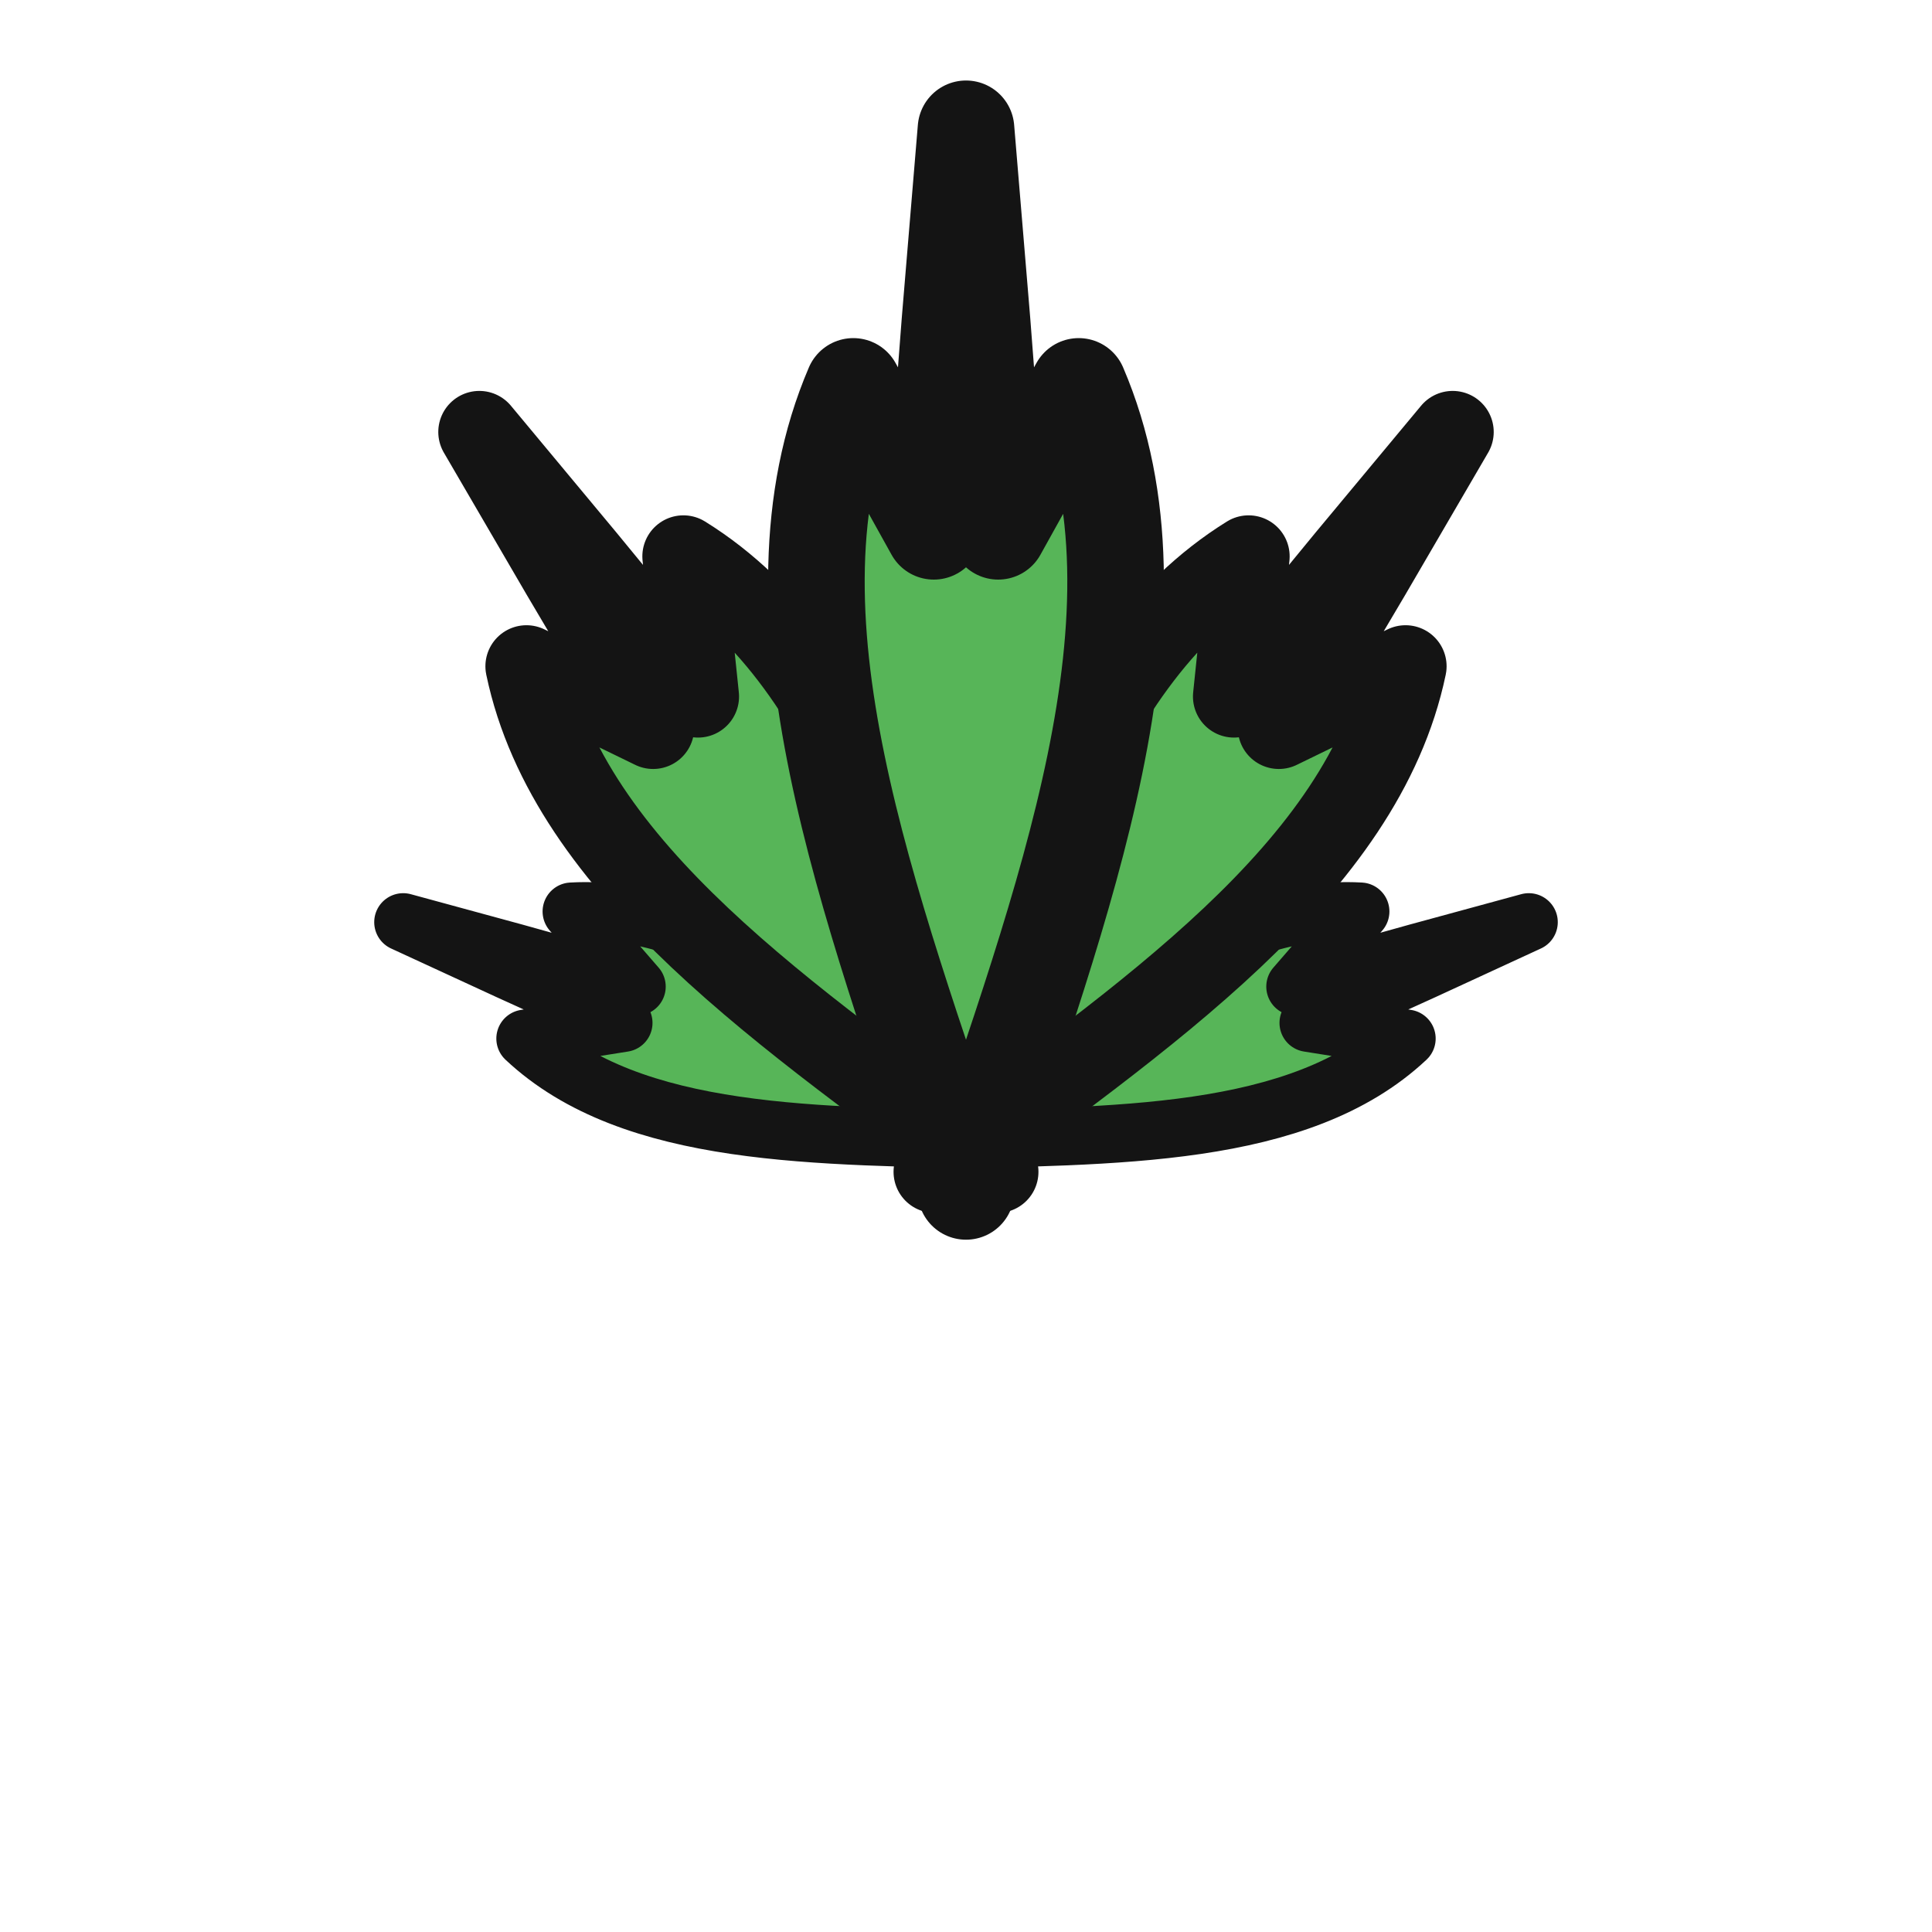
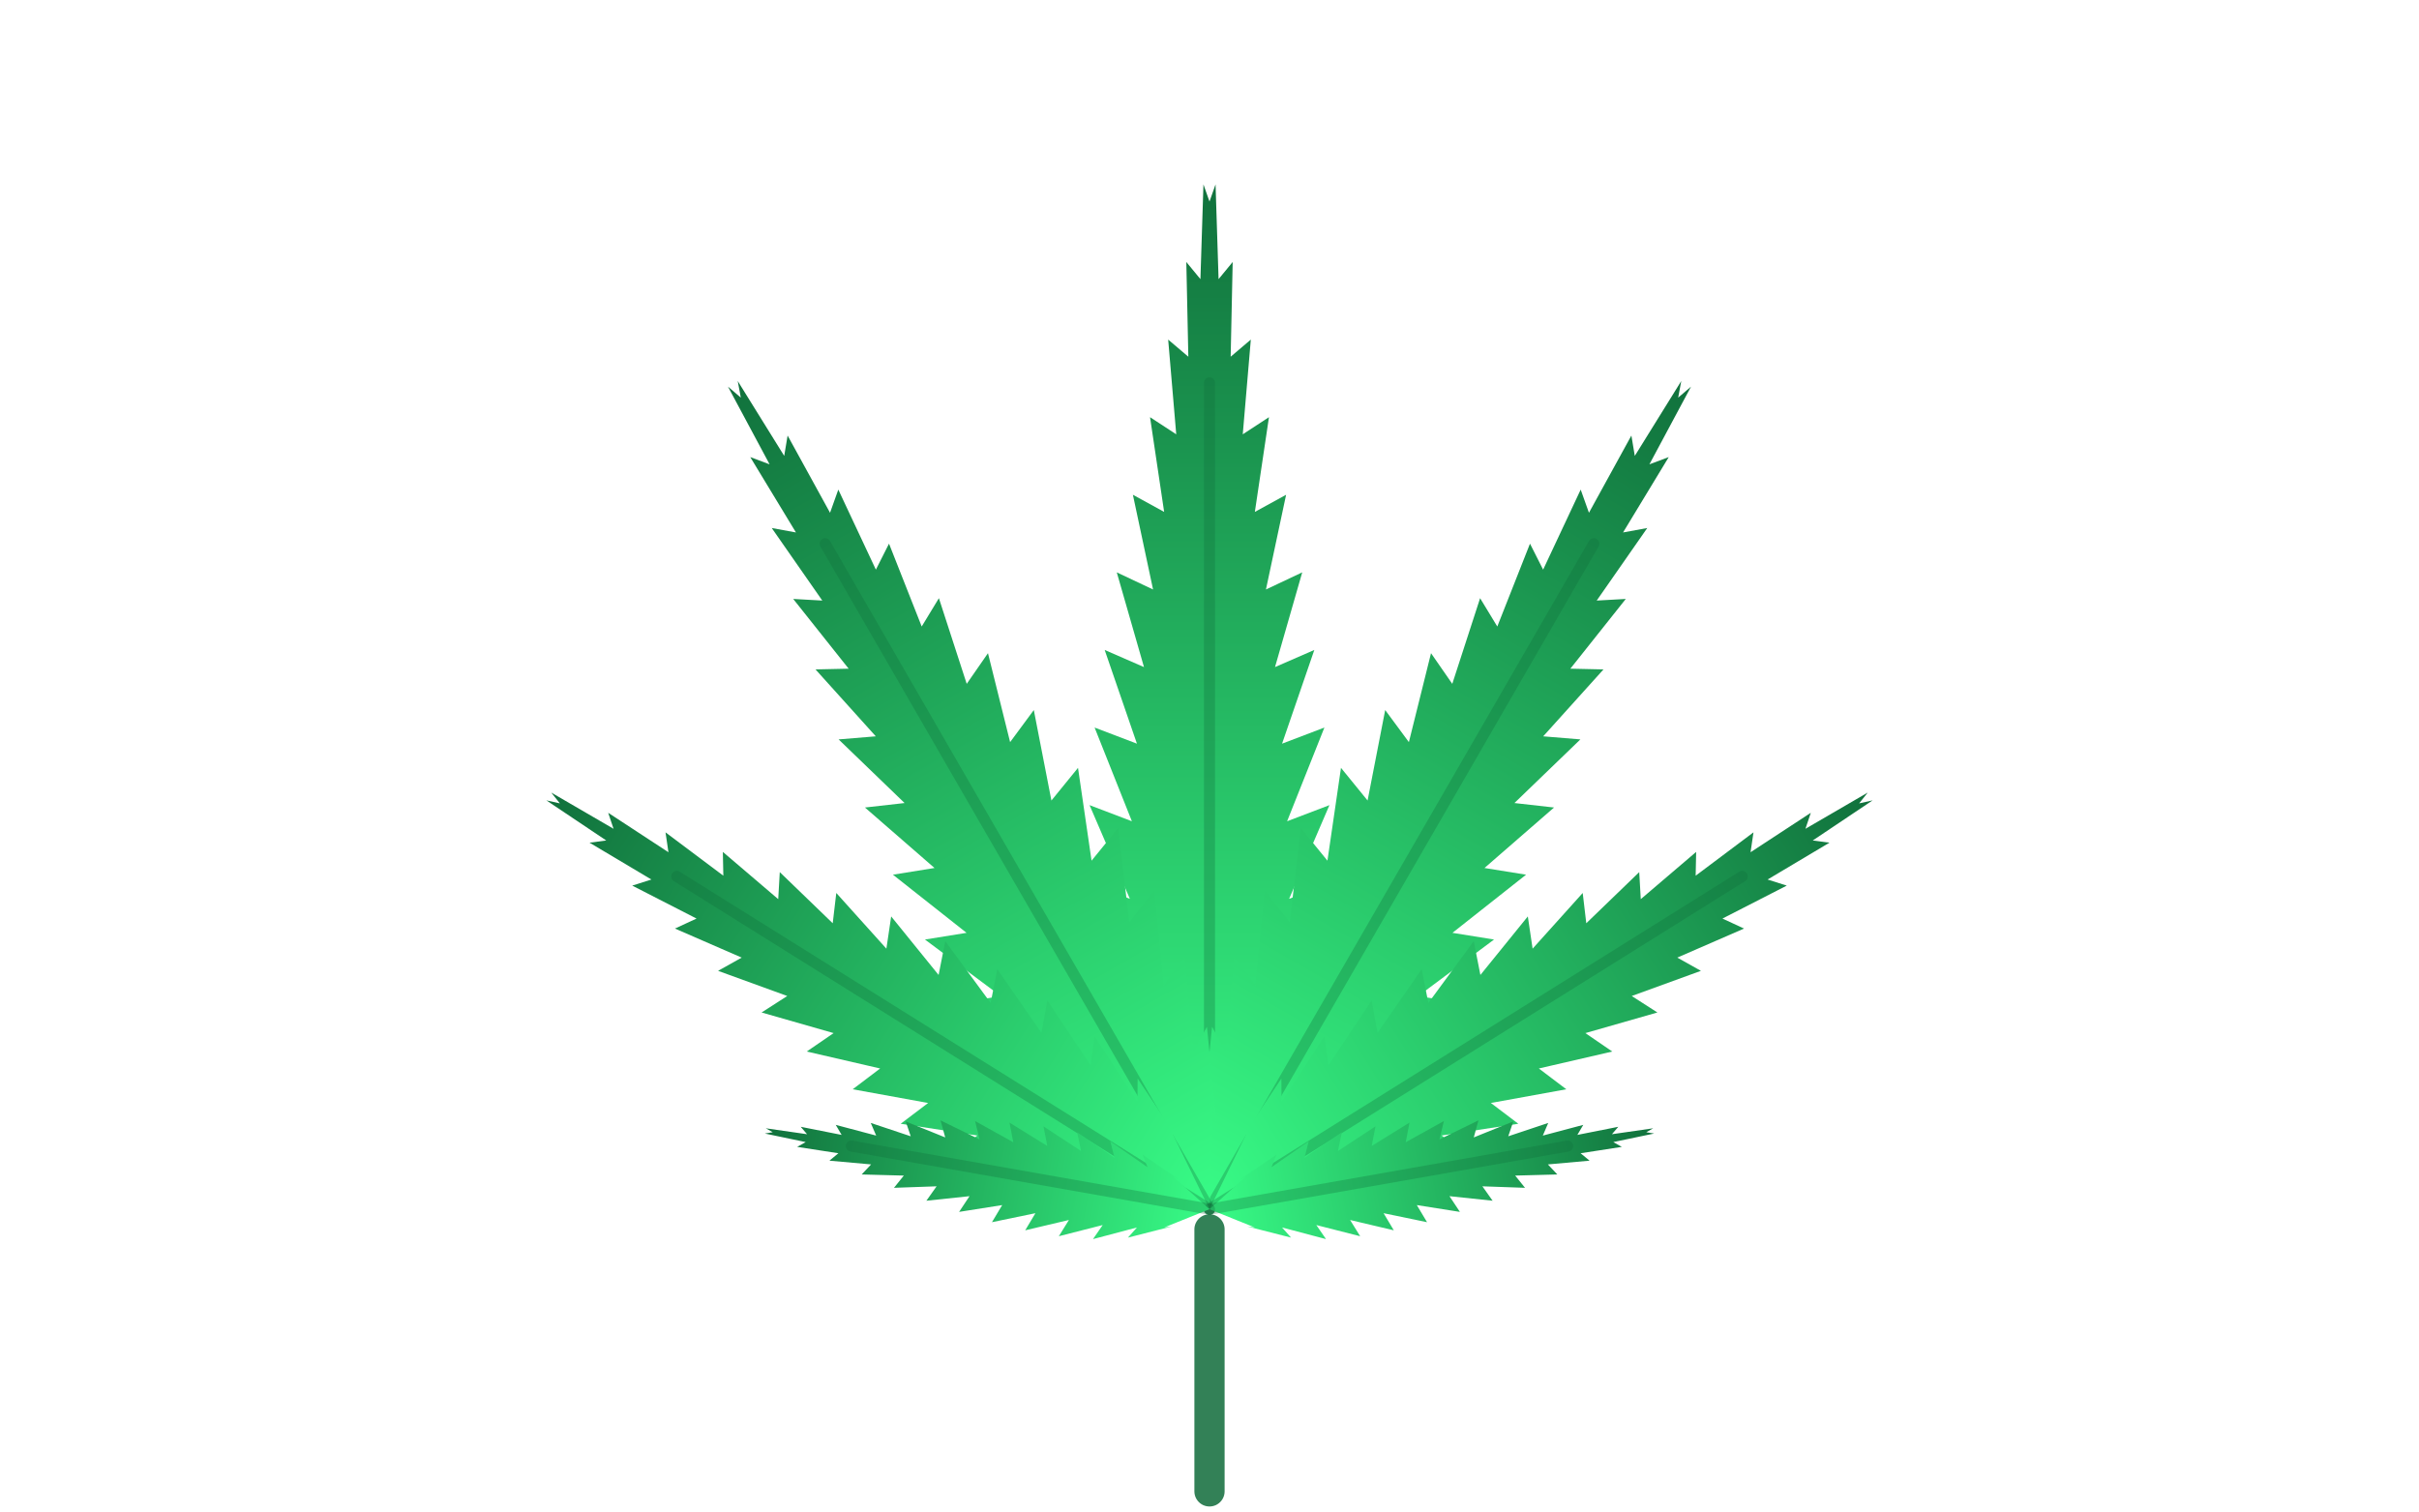
- <svg xmlns="http://www.w3.org/2000/svg" viewBox="0 0 120 120" width="120" height="120" role="img" aria-label="Feuille">
+ <svg xmlns="http://www.w3.org/2000/svg" viewBox="-120 -120 240 150" width="120" height="75" role="img" aria-label="Feuille de cannabis">
  <defs>
-     <path id="l2" d="M0,4 C-6,-14 -13,-32 -7,-46 L-2,-37 L-1,-50 L0,-62 L1,-50 L2,-37 L7,-46 C13,-32 6,-14 0,4 Z" />
+     <linearGradient id="ui-grad" x1="0" y1="1" x2="0" y2="0">
+       <stop offset="0" stop-color="#39FF88" />
+       <stop offset="1" stop-color="#0F6B39" />
+     </linearGradient>
  </defs>
-   <g transform="translate(60 70)" stroke="#141414" stroke-width="6" stroke-linejoin="round" fill="#57b558">
-     <use href="#l2" transform="rotate(70) scale(.6)" />
-     <use href="#l2" transform="rotate(-70) scale(.6)" />
-     <use href="#l2" transform="rotate(35) scale(.85)" />
-     <use href="#l2" transform="rotate(-35) scale(.85)" />
-     <use href="#l2" />
+   <g>
+     <g transform="rotate(0) scale(1)">
+       <path d="M0,2 L0.0,0.0 L-5.8,-9.3 L-5.3,-7.7 L-9.5,-17.0 L-6.9,-15.4 L-11.2,-24.7 L-7.7,-23.1 L-11.9,-32.4 L-7.9,-30.8 L-11.9,-40.1 L-7.7,-38.5 L-11.4,-47.8 L-7.2,-46.2 L-10.4,-55.5 L-6.5,-53.8 L-9.2,-63.2 L-5.6,-61.5 L-7.6,-70.9 L-4.5,-69.2 L-5.9,-78.6 L-3.3,-76.9 L-4.1,-86.3 L-2.1,-84.6 L-2.3,-94.0 L-0.9,-92.3 L-0.6,-101.7 L0.0,-100.0 L0,-106.0 L0.0,-100.0 L0.6,-101.7 L0.9,-92.3 L2.3,-94.0 L2.1,-84.6 L4.1,-86.3 L3.3,-76.9 L5.9,-78.6 L4.5,-69.2 L7.6,-70.9 L5.6,-61.5 L9.2,-63.2 L6.5,-53.8 L10.4,-55.5 L7.2,-46.2 L11.4,-47.8 L7.7,-38.5 L11.9,-40.1 L7.9,-30.8 L11.9,-32.4 L7.7,-23.1 L11.2,-24.7 L6.9,-15.4 L9.5,-17.0 L5.3,-7.7 L5.8,-9.3 L0.0,0.0 Z" fill="url(#ui-grad)" />
+       <path d="M0,0 L0,-82" stroke="#0F6B39" stroke-width="1.10" stroke-linecap="round" opacity=".3" fill="none" />
+     </g>
+     <g transform="rotate(30) scale(0.93)">
+       <path d="M0,2 L0.0,0.0 L-5.8,-9.3 L-5.3,-7.7 L-9.5,-17.0 L-6.9,-15.4 L-11.2,-24.7 L-7.7,-23.1 L-11.9,-32.4 L-7.9,-30.8 L-11.9,-40.1 L-7.7,-38.5 L-11.4,-47.8 L-7.2,-46.2 L-10.4,-55.5 L-6.5,-53.8 L-9.2,-63.2 L-5.6,-61.5 L-7.6,-70.9 L-4.5,-69.2 L-5.9,-78.6 L-3.3,-76.9 L-4.1,-86.3 L-2.1,-84.6 L-2.3,-94.0 L-0.9,-92.3 L-0.6,-101.7 L0.0,-100.0 L0,-106.0 L0.0,-100.0 L0.6,-101.7 L0.9,-92.3 L2.3,-94.0 L2.1,-84.6 L4.1,-86.3 L3.3,-76.9 L5.9,-78.6 L4.5,-69.2 L7.6,-70.9 L5.6,-61.5 L9.2,-63.2 L6.5,-53.8 L10.4,-55.5 L7.2,-46.2 L11.4,-47.8 L7.7,-38.5 L11.9,-40.1 L7.9,-30.8 L11.9,-32.4 L7.7,-23.1 L11.2,-24.7 L6.9,-15.4 L9.5,-17.0 L5.3,-7.7 L5.8,-9.3 L0.0,0.0 Z" fill="url(#ui-grad)" />
+       <path d="M0,0 L0,-82" stroke="#0F6B39" stroke-width="1.18" stroke-linecap="round" opacity=".3" fill="none" />
+     </g>
+     <g transform="rotate(-30) scale(0.93)">
+       <path d="M0,2 L0.0,0.0 L-5.8,-9.3 L-5.3,-7.7 L-9.5,-17.0 L-6.9,-15.4 L-11.2,-24.7 L-7.7,-23.1 L-11.9,-32.4 L-7.9,-30.8 L-11.9,-40.1 L-7.7,-38.5 L-11.4,-47.8 L-7.2,-46.2 L-10.4,-55.5 L-6.5,-53.8 L-9.2,-63.2 L-5.6,-61.5 L-7.6,-70.9 L-4.5,-69.2 L-5.9,-78.6 L-3.3,-76.9 L-4.1,-86.3 L-2.1,-84.6 L-2.3,-94.0 L-0.9,-92.3 L-0.6,-101.7 L0.0,-100.0 L0,-106.0 L0.0,-100.0 L0.6,-101.7 L0.9,-92.3 L2.3,-94.0 L2.1,-84.6 L4.1,-86.3 L3.3,-76.9 L5.9,-78.6 L4.5,-69.2 L7.6,-70.9 L5.6,-61.5 L9.2,-63.2 L6.5,-53.8 L10.4,-55.5 L7.2,-46.2 L11.4,-47.8 L7.7,-38.5 L11.9,-40.1 L7.9,-30.8 L11.9,-32.4 L7.7,-23.1 L11.2,-24.7 L6.9,-15.4 L9.5,-17.0 L5.3,-7.7 L5.8,-9.3 L0.0,0.0 Z" fill="url(#ui-grad)" />
+       <path d="M0,0 L0,-82" stroke="#0F6B39" stroke-width="1.18" stroke-linecap="round" opacity=".3" fill="none" />
+     </g>
+     <g transform="rotate(58) scale(0.76)">
+       <path d="M0,2 L0.0,0.0 L-5.8,-9.3 L-5.3,-7.7 L-9.5,-17.0 L-6.9,-15.4 L-11.2,-24.7 L-7.7,-23.1 L-11.9,-32.4 L-7.9,-30.8 L-11.9,-40.1 L-7.7,-38.5 L-11.4,-47.8 L-7.2,-46.2 L-10.4,-55.5 L-6.5,-53.8 L-9.2,-63.2 L-5.6,-61.5 L-7.6,-70.9 L-4.5,-69.2 L-5.9,-78.6 L-3.3,-76.9 L-4.1,-86.3 L-2.1,-84.6 L-2.3,-94.0 L-0.9,-92.3 L-0.6,-101.7 L0.0,-100.0 L0,-106.0 L0.0,-100.0 L0.6,-101.7 L0.9,-92.3 L2.3,-94.0 L2.1,-84.6 L4.1,-86.3 L3.3,-76.9 L5.9,-78.6 L4.5,-69.2 L7.6,-70.9 L5.6,-61.5 L9.2,-63.2 L6.5,-53.8 L10.4,-55.5 L7.2,-46.2 L11.4,-47.8 L7.7,-38.5 L11.9,-40.1 L7.9,-30.8 L11.9,-32.4 L7.7,-23.1 L11.2,-24.7 L6.9,-15.4 L9.5,-17.0 L5.3,-7.7 L5.8,-9.3 L0.0,0.0 Z" fill="url(#ui-grad)" />
+       <path d="M0,0 L0,-82" stroke="#0F6B39" stroke-width="1.45" stroke-linecap="round" opacity=".3" fill="none" />
+     </g>
+     <g transform="rotate(-58) scale(0.76)">
+       <path d="M0,2 L0.0,0.0 L-5.8,-9.3 L-5.3,-7.7 L-9.5,-17.0 L-6.9,-15.4 L-11.2,-24.7 L-7.7,-23.1 L-11.9,-32.4 L-7.9,-30.8 L-11.9,-40.1 L-7.7,-38.5 L-11.4,-47.8 L-7.2,-46.2 L-10.4,-55.5 L-6.5,-53.8 L-9.2,-63.2 L-5.6,-61.5 L-7.6,-70.9 L-4.5,-69.2 L-5.9,-78.6 L-3.3,-76.9 L-4.1,-86.3 L-2.1,-84.6 L-2.3,-94.0 L-0.9,-92.3 L-0.6,-101.7 L0.0,-100.0 L0,-106.0 L0.0,-100.0 L0.6,-101.7 L0.9,-92.3 L2.3,-94.0 L2.1,-84.6 L4.1,-86.3 L3.3,-76.9 L5.9,-78.6 L4.5,-69.2 L7.6,-70.9 L5.6,-61.5 L9.2,-63.2 L6.5,-53.8 L10.4,-55.5 L7.2,-46.2 L11.4,-47.8 L7.7,-38.5 L11.9,-40.1 L7.9,-30.8 L11.9,-32.4 L7.7,-23.1 L11.2,-24.7 L6.9,-15.4 L9.5,-17.0 L5.3,-7.7 L5.8,-9.3 L0.0,0.0 Z" fill="url(#ui-grad)" />
+       <path d="M0,0 L0,-82" stroke="#0F6B39" stroke-width="1.45" stroke-linecap="round" opacity=".3" fill="none" />
+     </g>
+     <g transform="rotate(80) scale(0.44)">
+       <path d="M0,2 L0.0,0.0 L-5.8,-9.3 L-5.3,-7.7 L-9.5,-17.0 L-6.9,-15.4 L-11.2,-24.7 L-7.7,-23.1 L-11.9,-32.4 L-7.9,-30.8 L-11.9,-40.1 L-7.7,-38.5 L-11.4,-47.8 L-7.2,-46.2 L-10.4,-55.5 L-6.5,-53.8 L-9.2,-63.2 L-5.6,-61.5 L-7.6,-70.9 L-4.5,-69.2 L-5.9,-78.6 L-3.3,-76.9 L-4.1,-86.3 L-2.1,-84.6 L-2.3,-94.0 L-0.9,-92.3 L-0.6,-101.7 L0.0,-100.0 L0,-106.0 L0.0,-100.0 L0.6,-101.7 L0.9,-92.3 L2.3,-94.0 L2.1,-84.6 L4.1,-86.3 L3.3,-76.9 L5.9,-78.6 L4.5,-69.2 L7.6,-70.9 L5.6,-61.5 L9.2,-63.2 L6.5,-53.8 L10.4,-55.5 L7.2,-46.2 L11.4,-47.8 L7.7,-38.5 L11.9,-40.1 L7.9,-30.8 L11.9,-32.4 L7.7,-23.1 L11.2,-24.7 L6.9,-15.4 L9.5,-17.0 L5.3,-7.7 L5.8,-9.3 L0.0,0.0 Z" fill="url(#ui-grad)" />
+       <path d="M0,0 L0,-82" stroke="#0F6B39" stroke-width="2.50" stroke-linecap="round" opacity=".3" fill="none" />
+     </g>
+     <g transform="rotate(-80) scale(0.44)">
+       <path d="M0,2 L0.0,0.0 L-5.8,-9.3 L-5.3,-7.7 L-9.5,-17.0 L-6.9,-15.4 L-11.2,-24.7 L-7.7,-23.1 L-11.9,-32.4 L-7.9,-30.8 L-11.9,-40.1 L-7.7,-38.5 L-11.4,-47.8 L-7.2,-46.2 L-10.4,-55.5 L-6.5,-53.8 L-9.2,-63.2 L-5.6,-61.5 L-7.6,-70.9 L-4.5,-69.2 L-5.9,-78.6 L-3.3,-76.9 L-4.1,-86.3 L-2.1,-84.6 L-2.3,-94.0 L-0.9,-92.3 L-0.6,-101.7 L0.0,-100.0 L0,-106.0 L0.0,-100.0 L0.6,-101.7 L0.9,-92.3 L2.3,-94.0 L2.1,-84.6 L4.1,-86.3 L3.3,-76.9 L5.9,-78.6 L4.5,-69.2 L7.6,-70.9 L5.6,-61.5 L9.2,-63.2 L6.5,-53.8 L10.4,-55.5 L7.2,-46.2 L11.4,-47.8 L7.7,-38.5 L11.9,-40.1 L7.9,-30.8 L11.9,-32.4 L7.7,-23.1 L11.2,-24.7 L6.9,-15.4 L9.5,-17.0 L5.3,-7.7 L5.8,-9.3 L0.0,0.0 Z" fill="url(#ui-grad)" />
+       <path d="M0,0 L0,-82" stroke="#0F6B39" stroke-width="2.50" stroke-linecap="round" opacity=".3" fill="none" />
+     </g>
+     <path d="M0,2 L0,28" stroke="#0F6B39" stroke-width="3" stroke-linecap="round" opacity=".85" />
  </g>
</svg>
